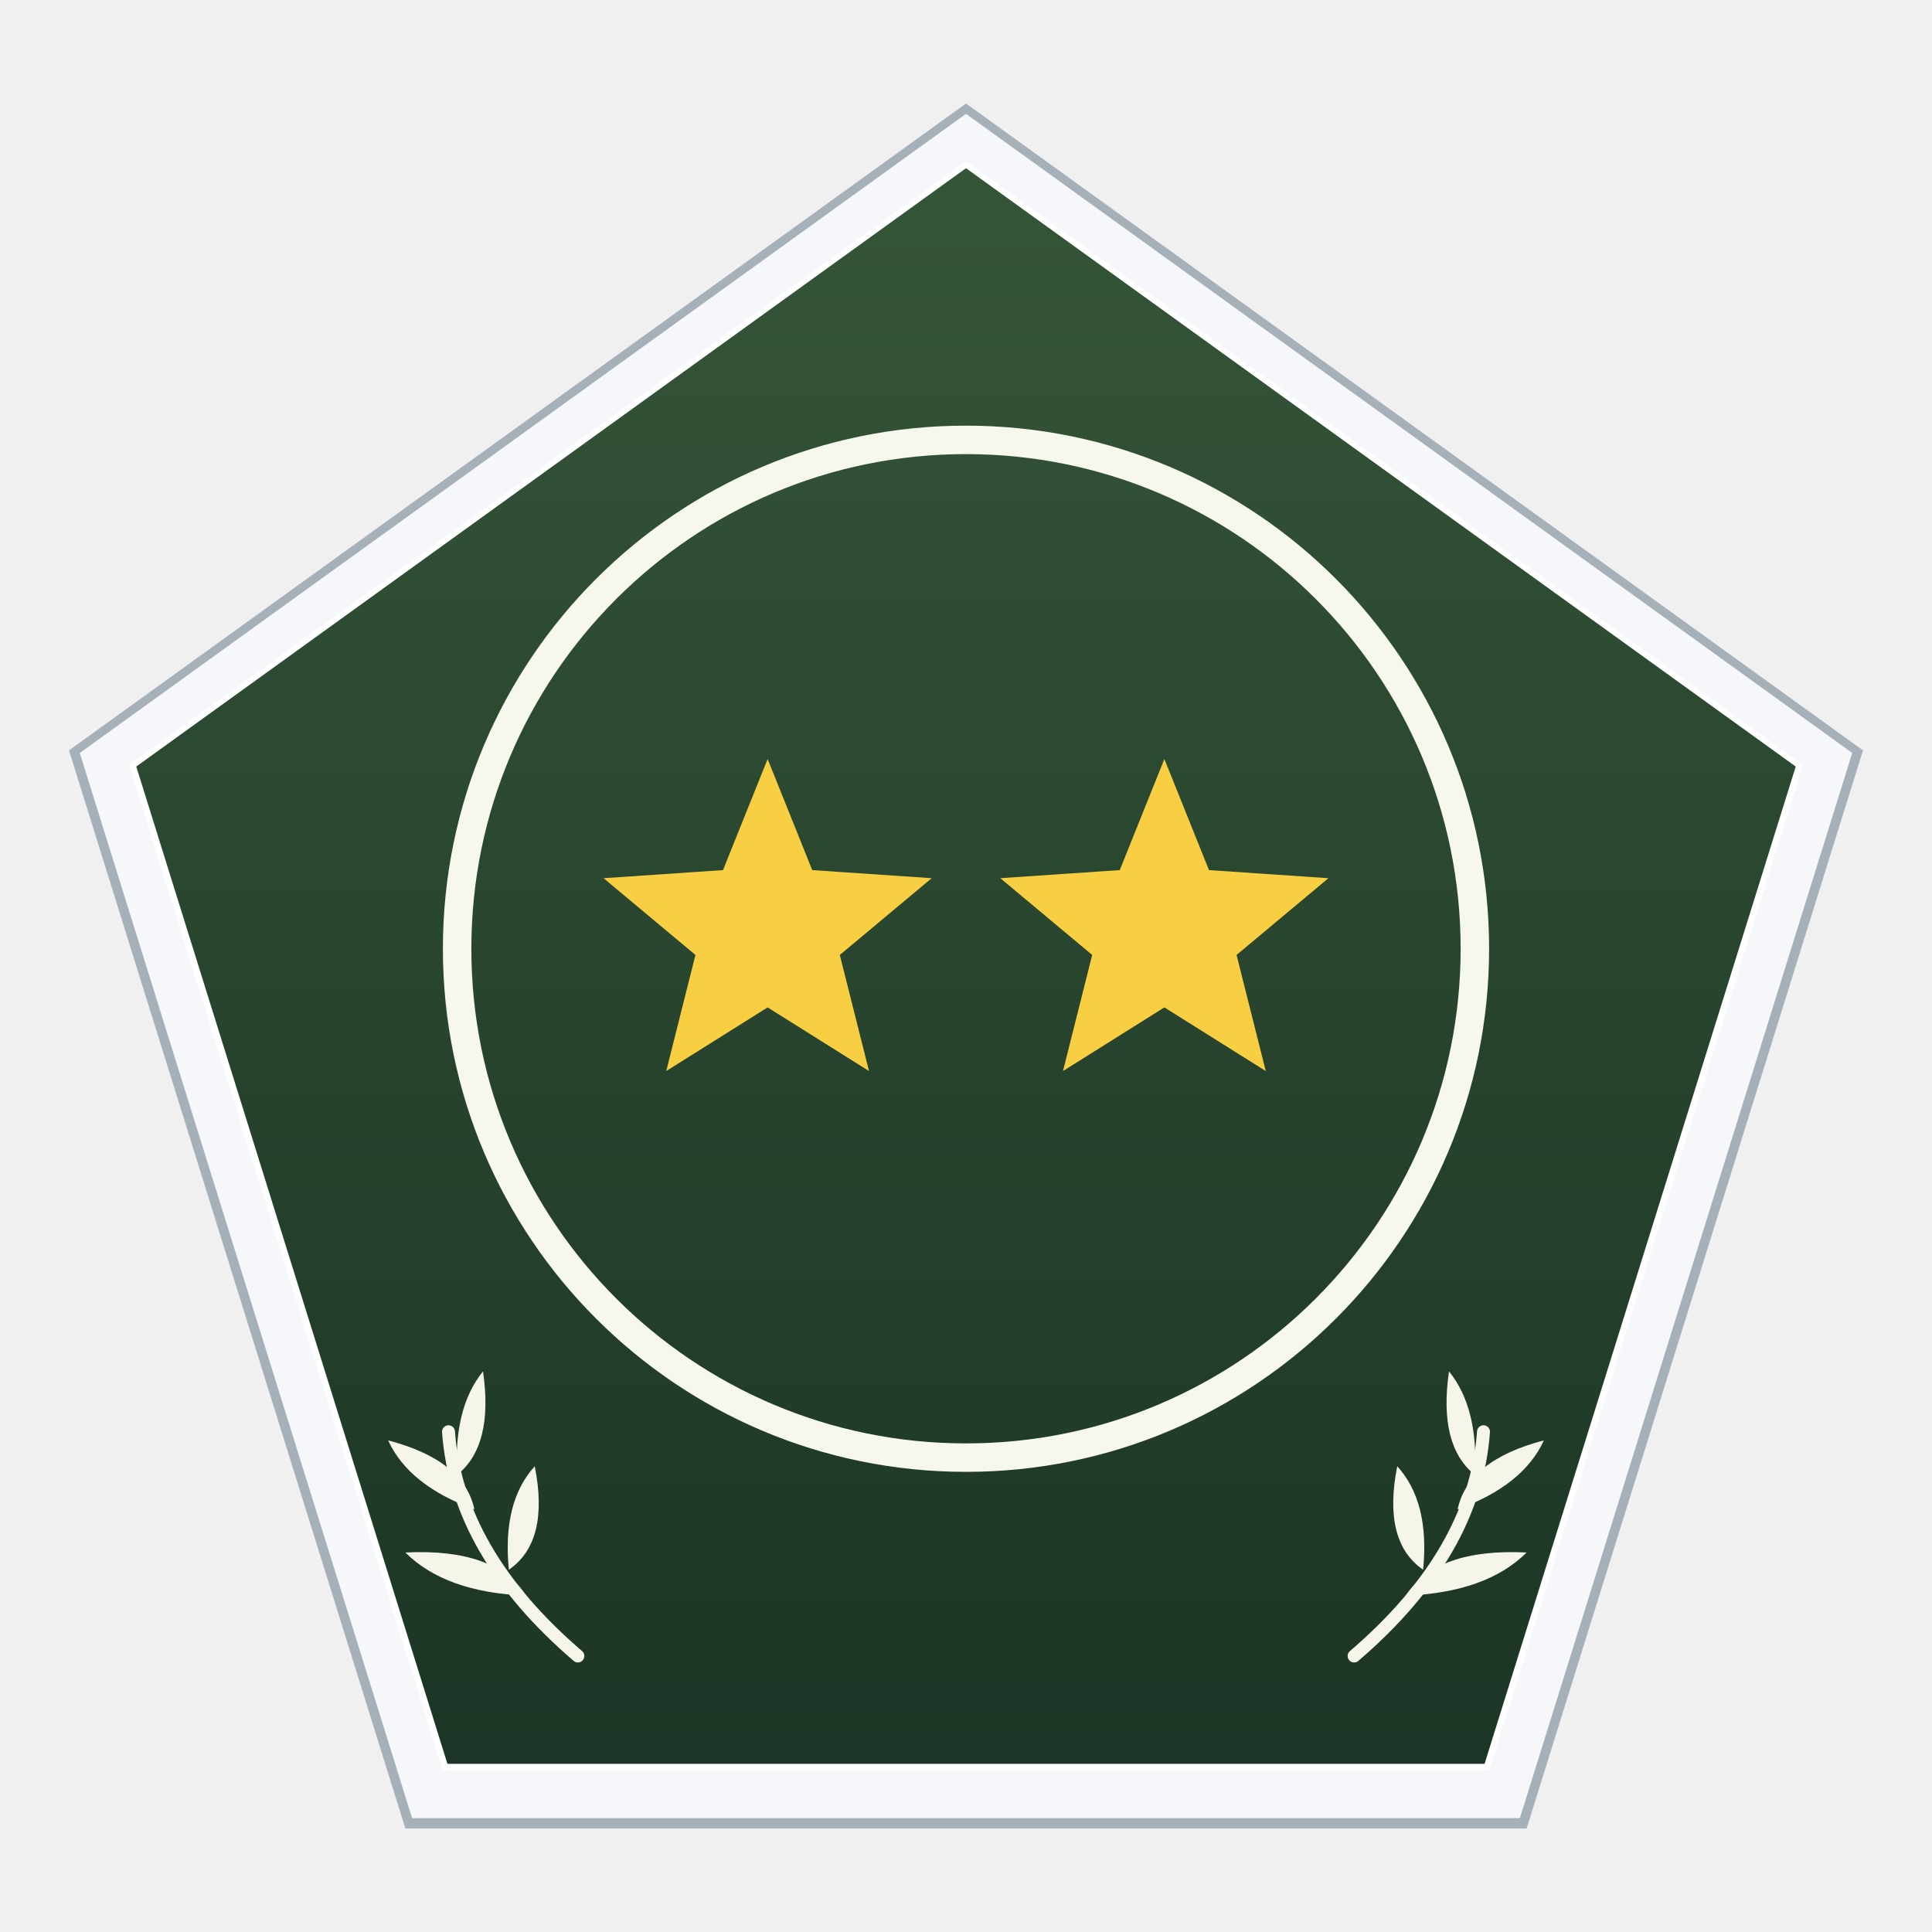
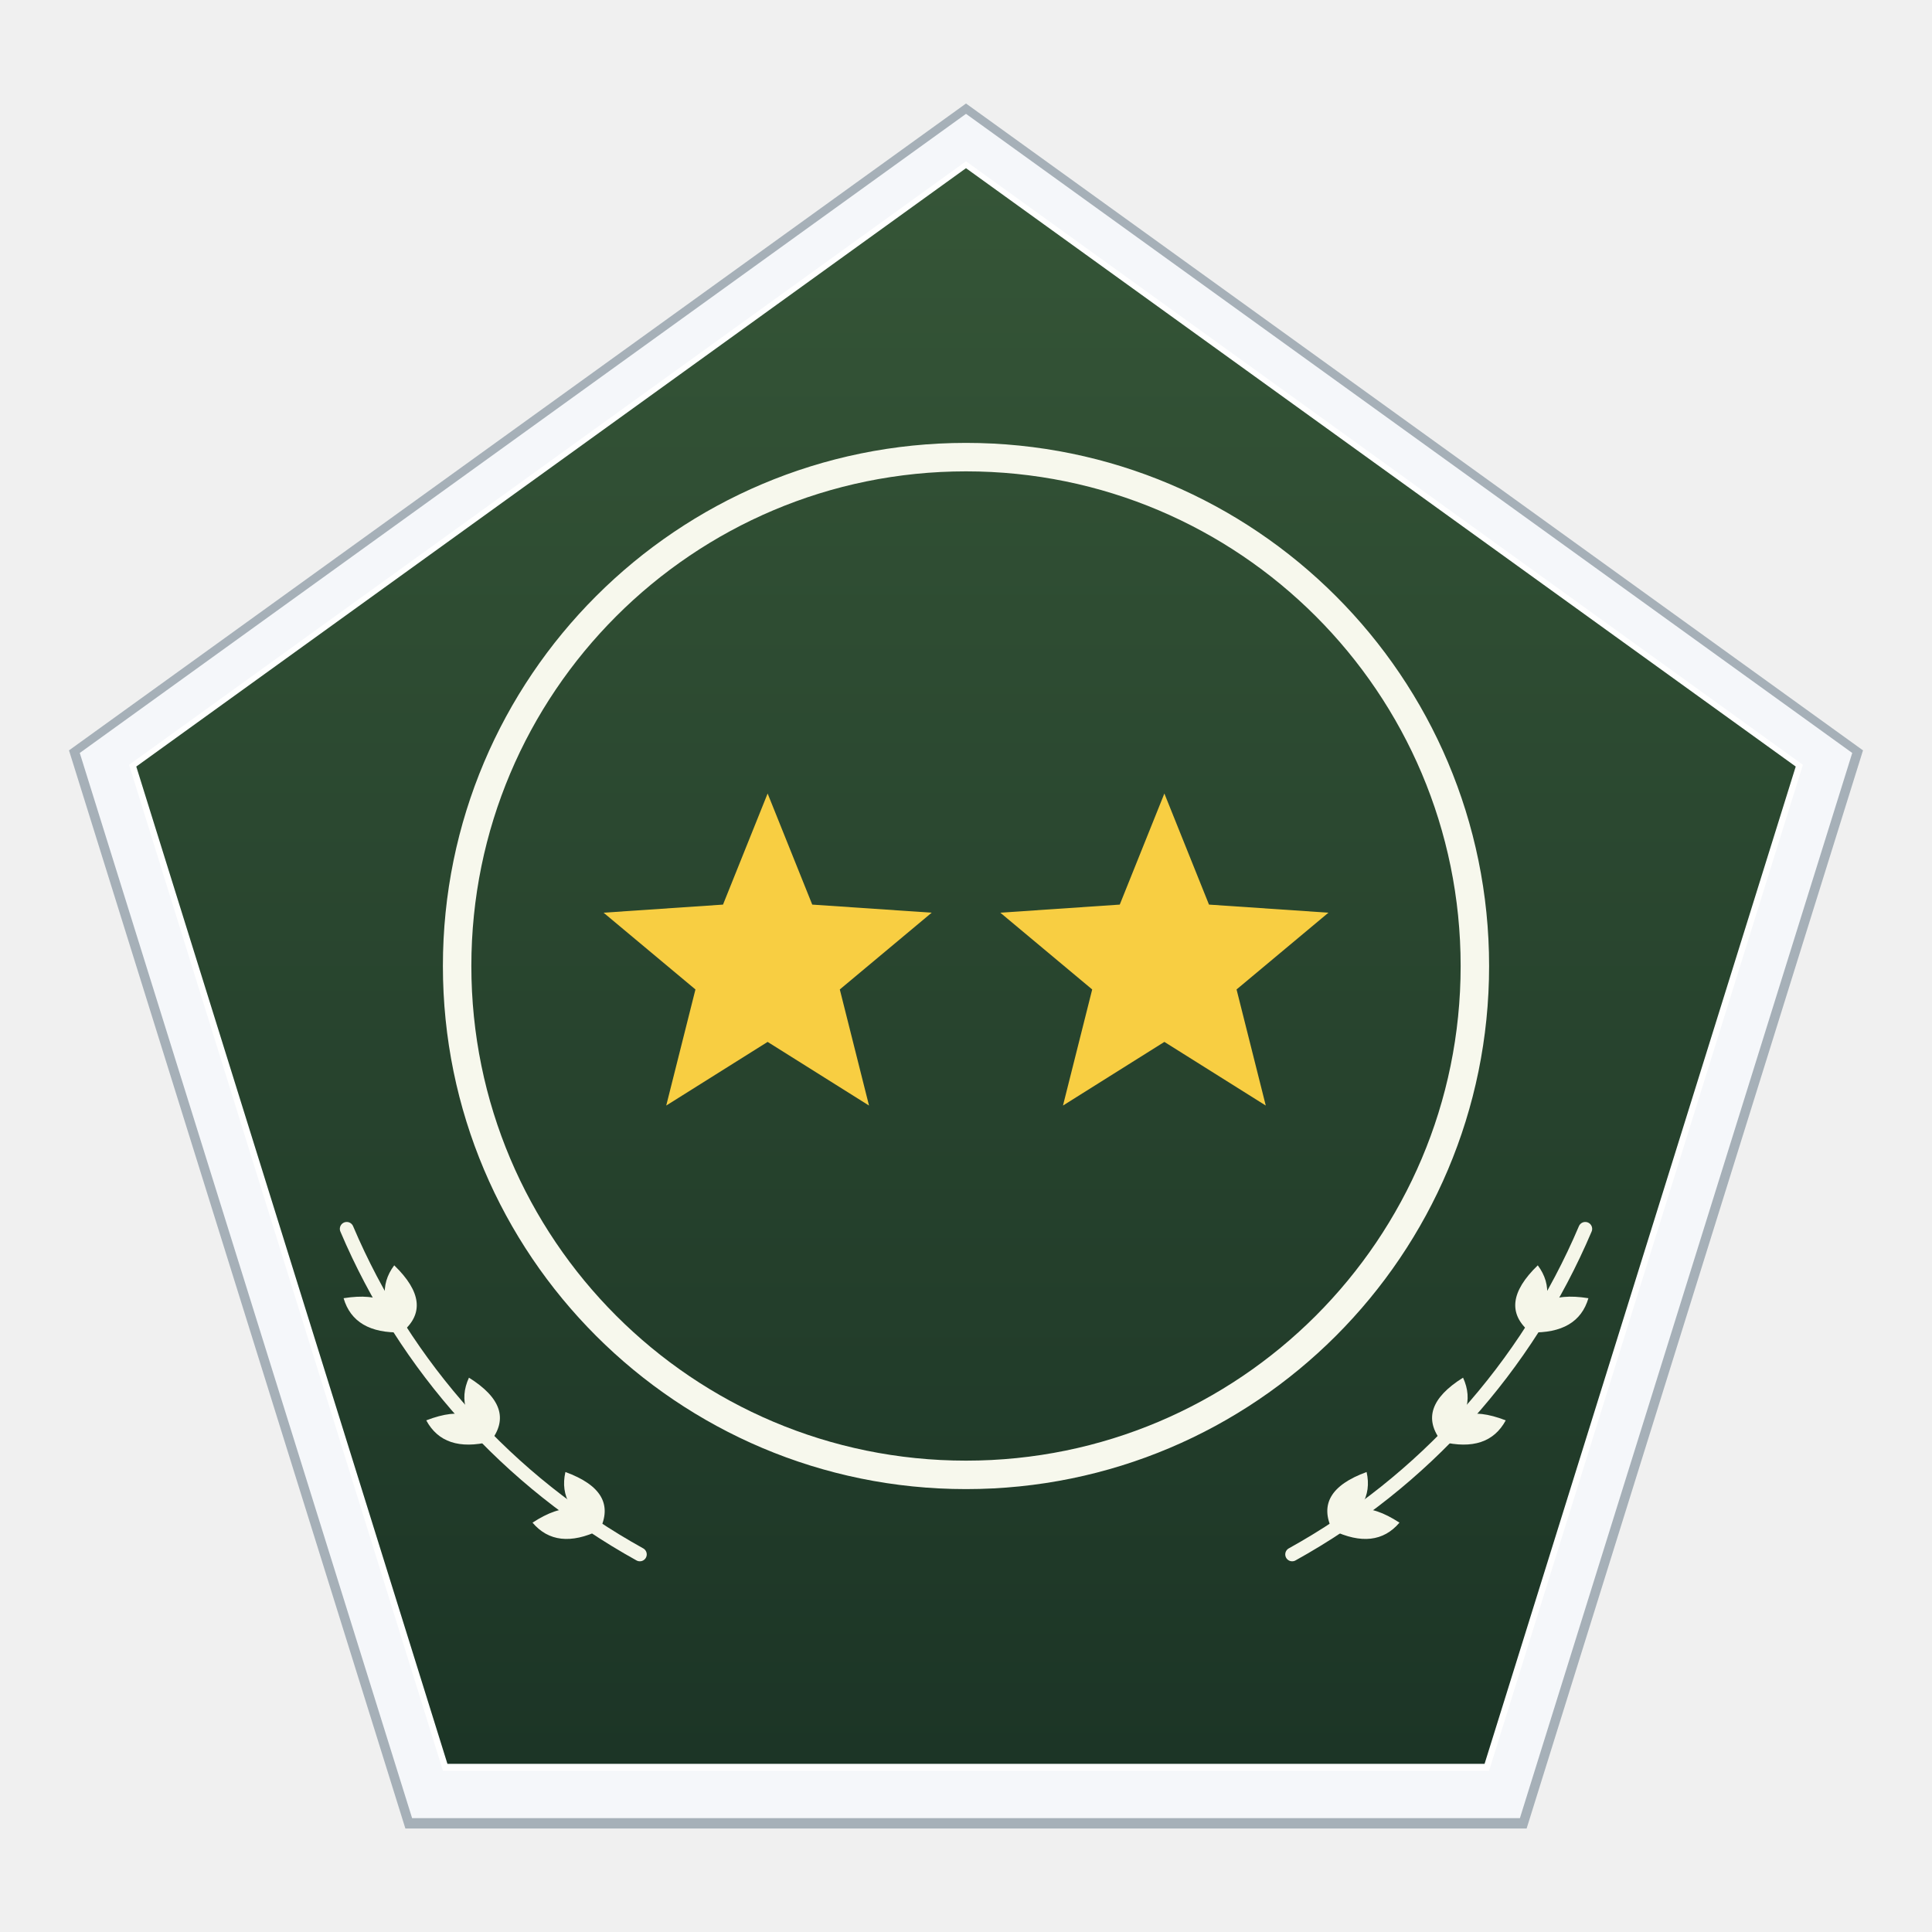
<svg xmlns="http://www.w3.org/2000/svg" viewBox="0 0 224 224" width="896" height="896">
  <defs>
    <linearGradient id="steel" x1="0" y1="0" x2="1" y2="1" gradientUnits="objectBoundingBox">
      <stop offset="0" stop-color="#fafcfd" />
      <stop offset=".28" stop-color="#b3bdc6" />
      <stop offset=".5" stop-color="#f4f7fa" />
      <stop offset=".72" stop-color="#8a959f" />
      <stop offset="1" stop-color="#dfe6ec" />
    </linearGradient>
    <linearGradient id="silverFace" x1="0" y1="0" x2="0.85" y2="1">
      <stop stop-color="#ffffff" />
      <stop offset=".48" stop-color="#e0e7ed" />
      <stop offset="1" stop-color="#a9b4bf" />
    </linearGradient>
    <linearGradient id="silverDark" x1="0" y1="0" x2="1" y2="1">
      <stop stop-color="#26313b" />
      <stop offset=".5" stop-color="#7e8a96" />
      <stop offset="1" stop-color="#1c252d" />
    </linearGradient>
    <linearGradient id="charcoal" x1="0" y1="0" x2="0" y2="1">
      <stop stop-color="#20252b" />
      <stop offset="1" stop-color="#0c1015" />
    </linearGradient>
    <linearGradient id="army" x1="0" y1="0" x2="0" y2="1">
      <stop stop-color="#355537" />
      <stop offset="1" stop-color="#1c3526" />
    </linearGradient>
    <linearGradient id="sapphire" x1="0" y1="0" x2="0" y2="1">
      <stop stop-color="#123b61" />
      <stop offset="1" stop-color="#081f39" />
    </linearGradient>
    <linearGradient id="ruby" x1="0" y1="0" x2="0" y2="1">
      <stop stop-color="#a72436" />
      <stop offset="1" stop-color="#700d21" />
    </linearGradient>
    <linearGradient id="obsidian" x1="0" y1="0" x2="0" y2="1">
      <stop stop-color="#1e2225" />
      <stop offset="1" stop-color="#070b0e" />
    </linearGradient>
    <linearGradient id="crimson" x1="0" y1="0" x2="0" y2="1">
      <stop stop-color="#aa1830" />
      <stop offset="1" stop-color="#5c091b" />
    </linearGradient>
    <linearGradient id="gold" x1="0" y1="0" x2=".8" y2="1">
      <stop stop-color="#fff0a7" />
      <stop offset=".35" stop-color="#f5d66d" />
      <stop offset=".7" stop-color="#dfaf3e" />
      <stop offset="1" stop-color="#b88124" />
    </linearGradient>
    <linearGradient id="supremeGold" x1="0" y1="0" x2="1" y2="1">
      <stop stop-color="#fff5b8" />
      <stop offset=".28" stop-color="#f8db75" />
      <stop offset=".6" stop-color="#eabd4b" />
      <stop offset="1" stop-color="#a7681c" />
    </linearGradient>
  </defs>
  <polygon points="112,12 216,87 177,212 47,212 8,87" fill="#a6b0b8" />
  <polygon points="112,13.2 214.752,87.3 176.22,210.8 47.78,210.8 9.248,87.3" fill="#f5f7fa" />
  <polygon points="112,18.7 209.032,88.675 172.645,205.3 51.355,205.3 14.968,88.675" fill="#ffffff" />
  <polygon points="112,19.5 208.2,88.875 172.125,204.5 51.875,204.5 15.8,88.875" fill="url(#army)" />
-   <circle cx="112" cy="110" r="59" fill="none" stroke="#f7f8ed" stroke-width="3.3" />
-   <g>
-     <path d="M67 192 Q53 180 52 166" fill="none" stroke="#f5f6e9" stroke-width="1.5" stroke-linecap="round" />
-     <path d="M61 185 Q57.445 179.483 47 180 Q51.658 184.637 61 185Z" fill="#f5f6e9" />
-     <path d="M59 182 Q63.737 178.722 62 170 Q58.219 174.155 59 182Z" fill="#f5f6e9" />
-     <path d="M55 175 Q53.811 169.311 45 167 Q47.382 172.222 55 175Z" fill="#f5f6e9" />
-     <path d="M53 171 Q57.251 167.6 56 159 Q52.559 163.24 53 171Z" fill="#f5f6e9" />
-   </g>
-   <g transform="translate(224 0) scale(-1 1)">
-     <path d="M67 192 Q53 180 52 166" fill="none" stroke="#f5f6e9" stroke-width="1.5" stroke-linecap="round" />
-     <path d="M61 185 Q57.445 179.483 47 180 Q51.658 184.637 61 185Z" fill="#f5f6e9" />
-     <path d="M59 182 Q63.737 178.722 62 170 Q58.219 174.155 59 182Z" fill="#f5f6e9" />
-     <path d="M55 175 Q53.811 169.311 45 167 Q47.382 172.222 55 175Z" fill="#f5f6e9" />
-     <path d="M53 171 Q57.251 167.6 56 159 Q52.559 163.24 53 171Z" fill="#f5f6e9" />
+   <circle cx="112" cy="112" r="59" fill="none" data-officer-ring="junior" stroke="#f7f8ed" stroke-width="3.3" />
+   <g data-laurel="mini">
+     <g>
+       <path d="M74.185,180.22 A78 78 0 0 1 40.201,142.477" fill="none" stroke="#f5f6e9" stroke-width="1.6" stroke-linecap="round" />
+       <path d="M69.518 177.416 Q71.752 172.927 65.554 170.668 Q64.605 174.857 69.518 177.416Z" fill="#f5f6e9" />
+       <path d="M69.518 177.416 Q67.267 172.936 61.741 176.539 Q64.522 179.812 69.518 177.416Z" fill="#f5f6e9" />
+       <path d="M56.846 167.154 Q59.964 163.228 54.371 159.73 Q52.572 163.629 56.846 167.154Z" fill="#f5f6e9" />
+       <path d="M56.846 167.154 Q55.575 162.304 49.421 164.679 Q51.461 168.459 56.846 167.154Z" fill="#f5f6e9" />
+       <path d="M46.584 154.482 Q50.45 151.289 45.707 146.705 Q43.136 150.145 46.584 154.482Z" fill="#f5f6e9" />
+       <path d="M46.584 154.482 Q46.35 149.473 39.836 150.517 Q41.046 154.638 46.584 154.482Z" fill="#f5f6e9" />
+     </g>
+     <g transform="translate(224 0) scale(-1 1)">
+       <path d="M74.185,180.22 A78 78 0 0 1 40.201,142.477" fill="none" stroke="#f5f6e9" stroke-width="1.6" stroke-linecap="round" />
+       <path d="M69.518 177.416 Q71.752 172.927 65.554 170.668 Q64.605 174.857 69.518 177.416Z" fill="#f5f6e9" />
+       <path d="M69.518 177.416 Q67.267 172.936 61.741 176.539 Q64.522 179.812 69.518 177.416Z" fill="#f5f6e9" />
+       <path d="M56.846 167.154 Q59.964 163.228 54.371 159.73 Q52.572 163.629 56.846 167.154Z" fill="#f5f6e9" />
+       <path d="M56.846 167.154 Q55.575 162.304 49.421 164.679 Q51.461 168.459 56.846 167.154Z" fill="#f5f6e9" />
+       <path d="M46.584 154.482 Q50.45 151.289 45.707 146.705 Q43.136 150.145 46.584 154.482Z" fill="#f5f6e9" />
+       <path d="M46.584 154.482 Q46.35 149.473 39.836 150.517 Q41.046 154.638 46.584 154.482Z" fill="#f5f6e9" />
+     </g>
  </g>
  <g data-star-count="2" data-star-radius="20">
-     <polygon points="89,88 94.173,100.881 108.021,101.82 97.369,110.719 100.756,124.18 89,116.8 77.244,124.18 80.631,110.719 69.979,101.82 83.827,100.881" fill="#f8ce42" data-star-style="flat" />
-     <polygon points="135,88 140.173,100.881 154.021,101.82 143.369,110.719 146.756,124.18 135,116.8 123.244,124.18 126.631,110.719 115.979,101.82 129.827,100.881" fill="#f8ce42" data-star-style="flat" />
+     <polygon points="89,92 94.173,104.881 108.021,105.82 97.369,114.719 100.756,128.18 89,120.8 77.244,128.18 80.631,114.719 69.979,105.82 83.827,104.881" fill="#f8ce42" data-star-style="flat" />
+     <polygon points="135,92 140.173,104.881 154.021,105.82 143.369,114.719 146.756,128.18 135,120.8 123.244,128.18 126.631,114.719 115.979,105.82 129.827,104.881" fill="#f8ce42" data-star-style="flat" />
  </g>
</svg>
